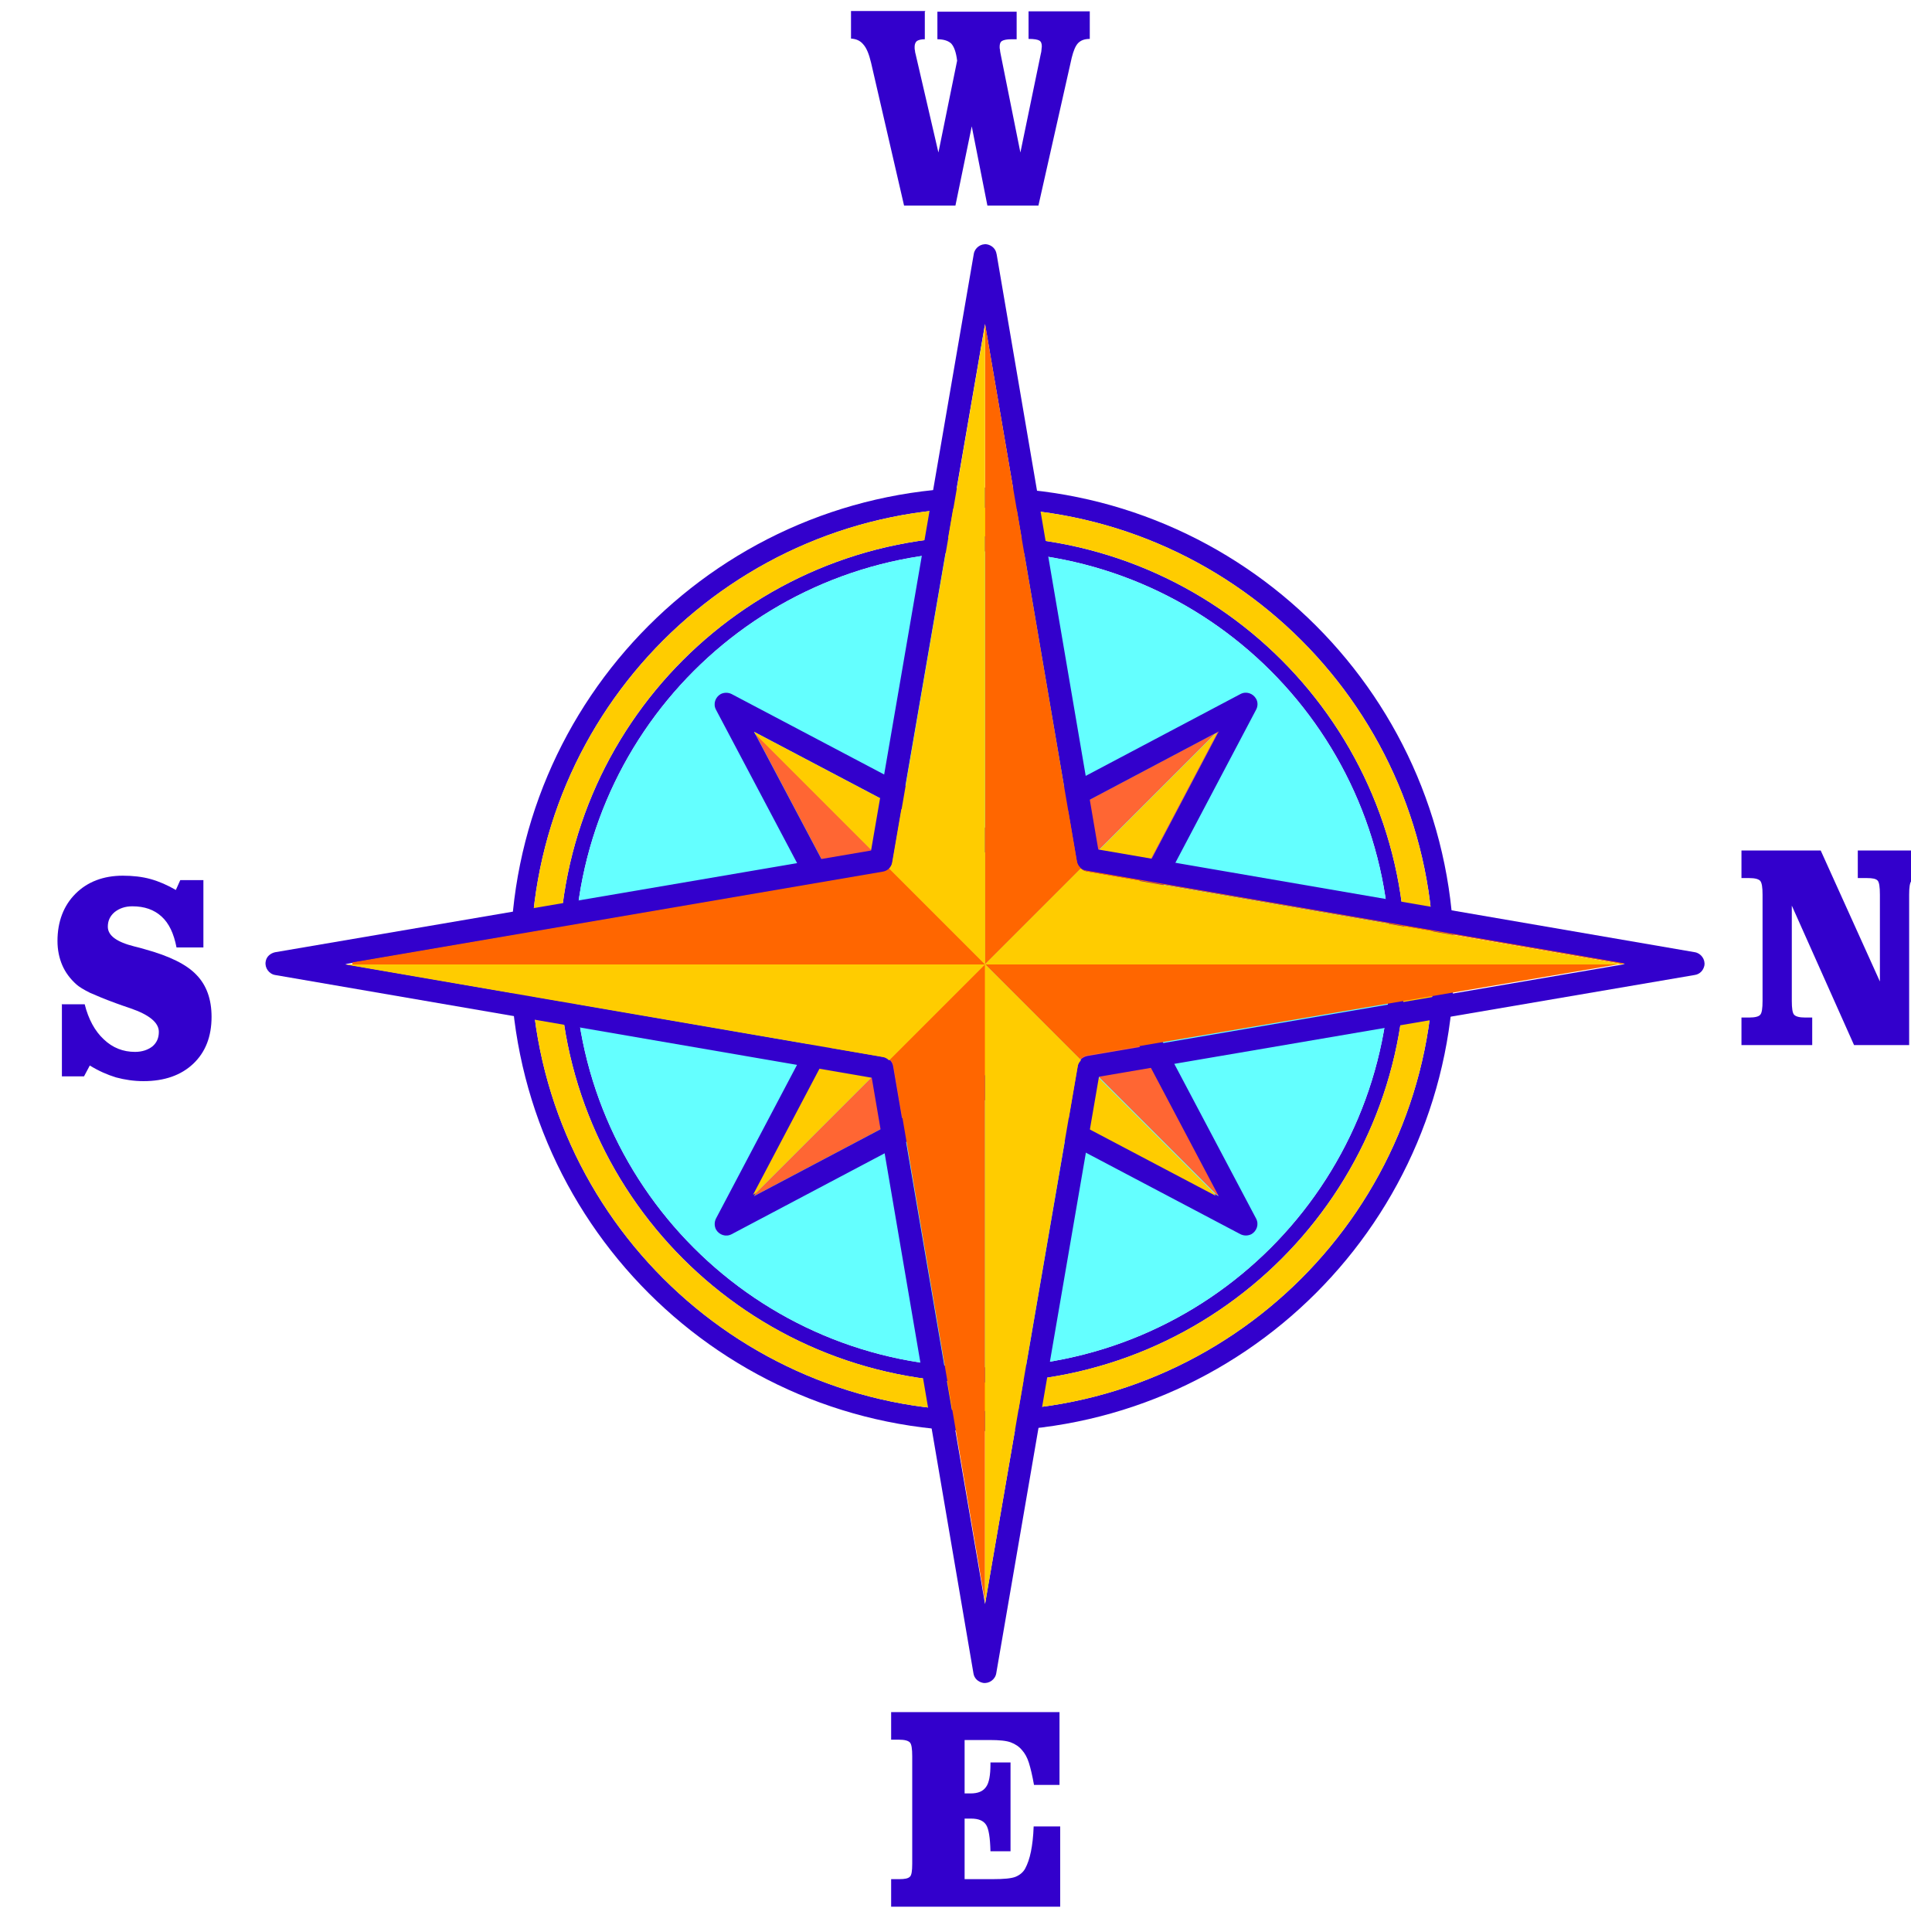
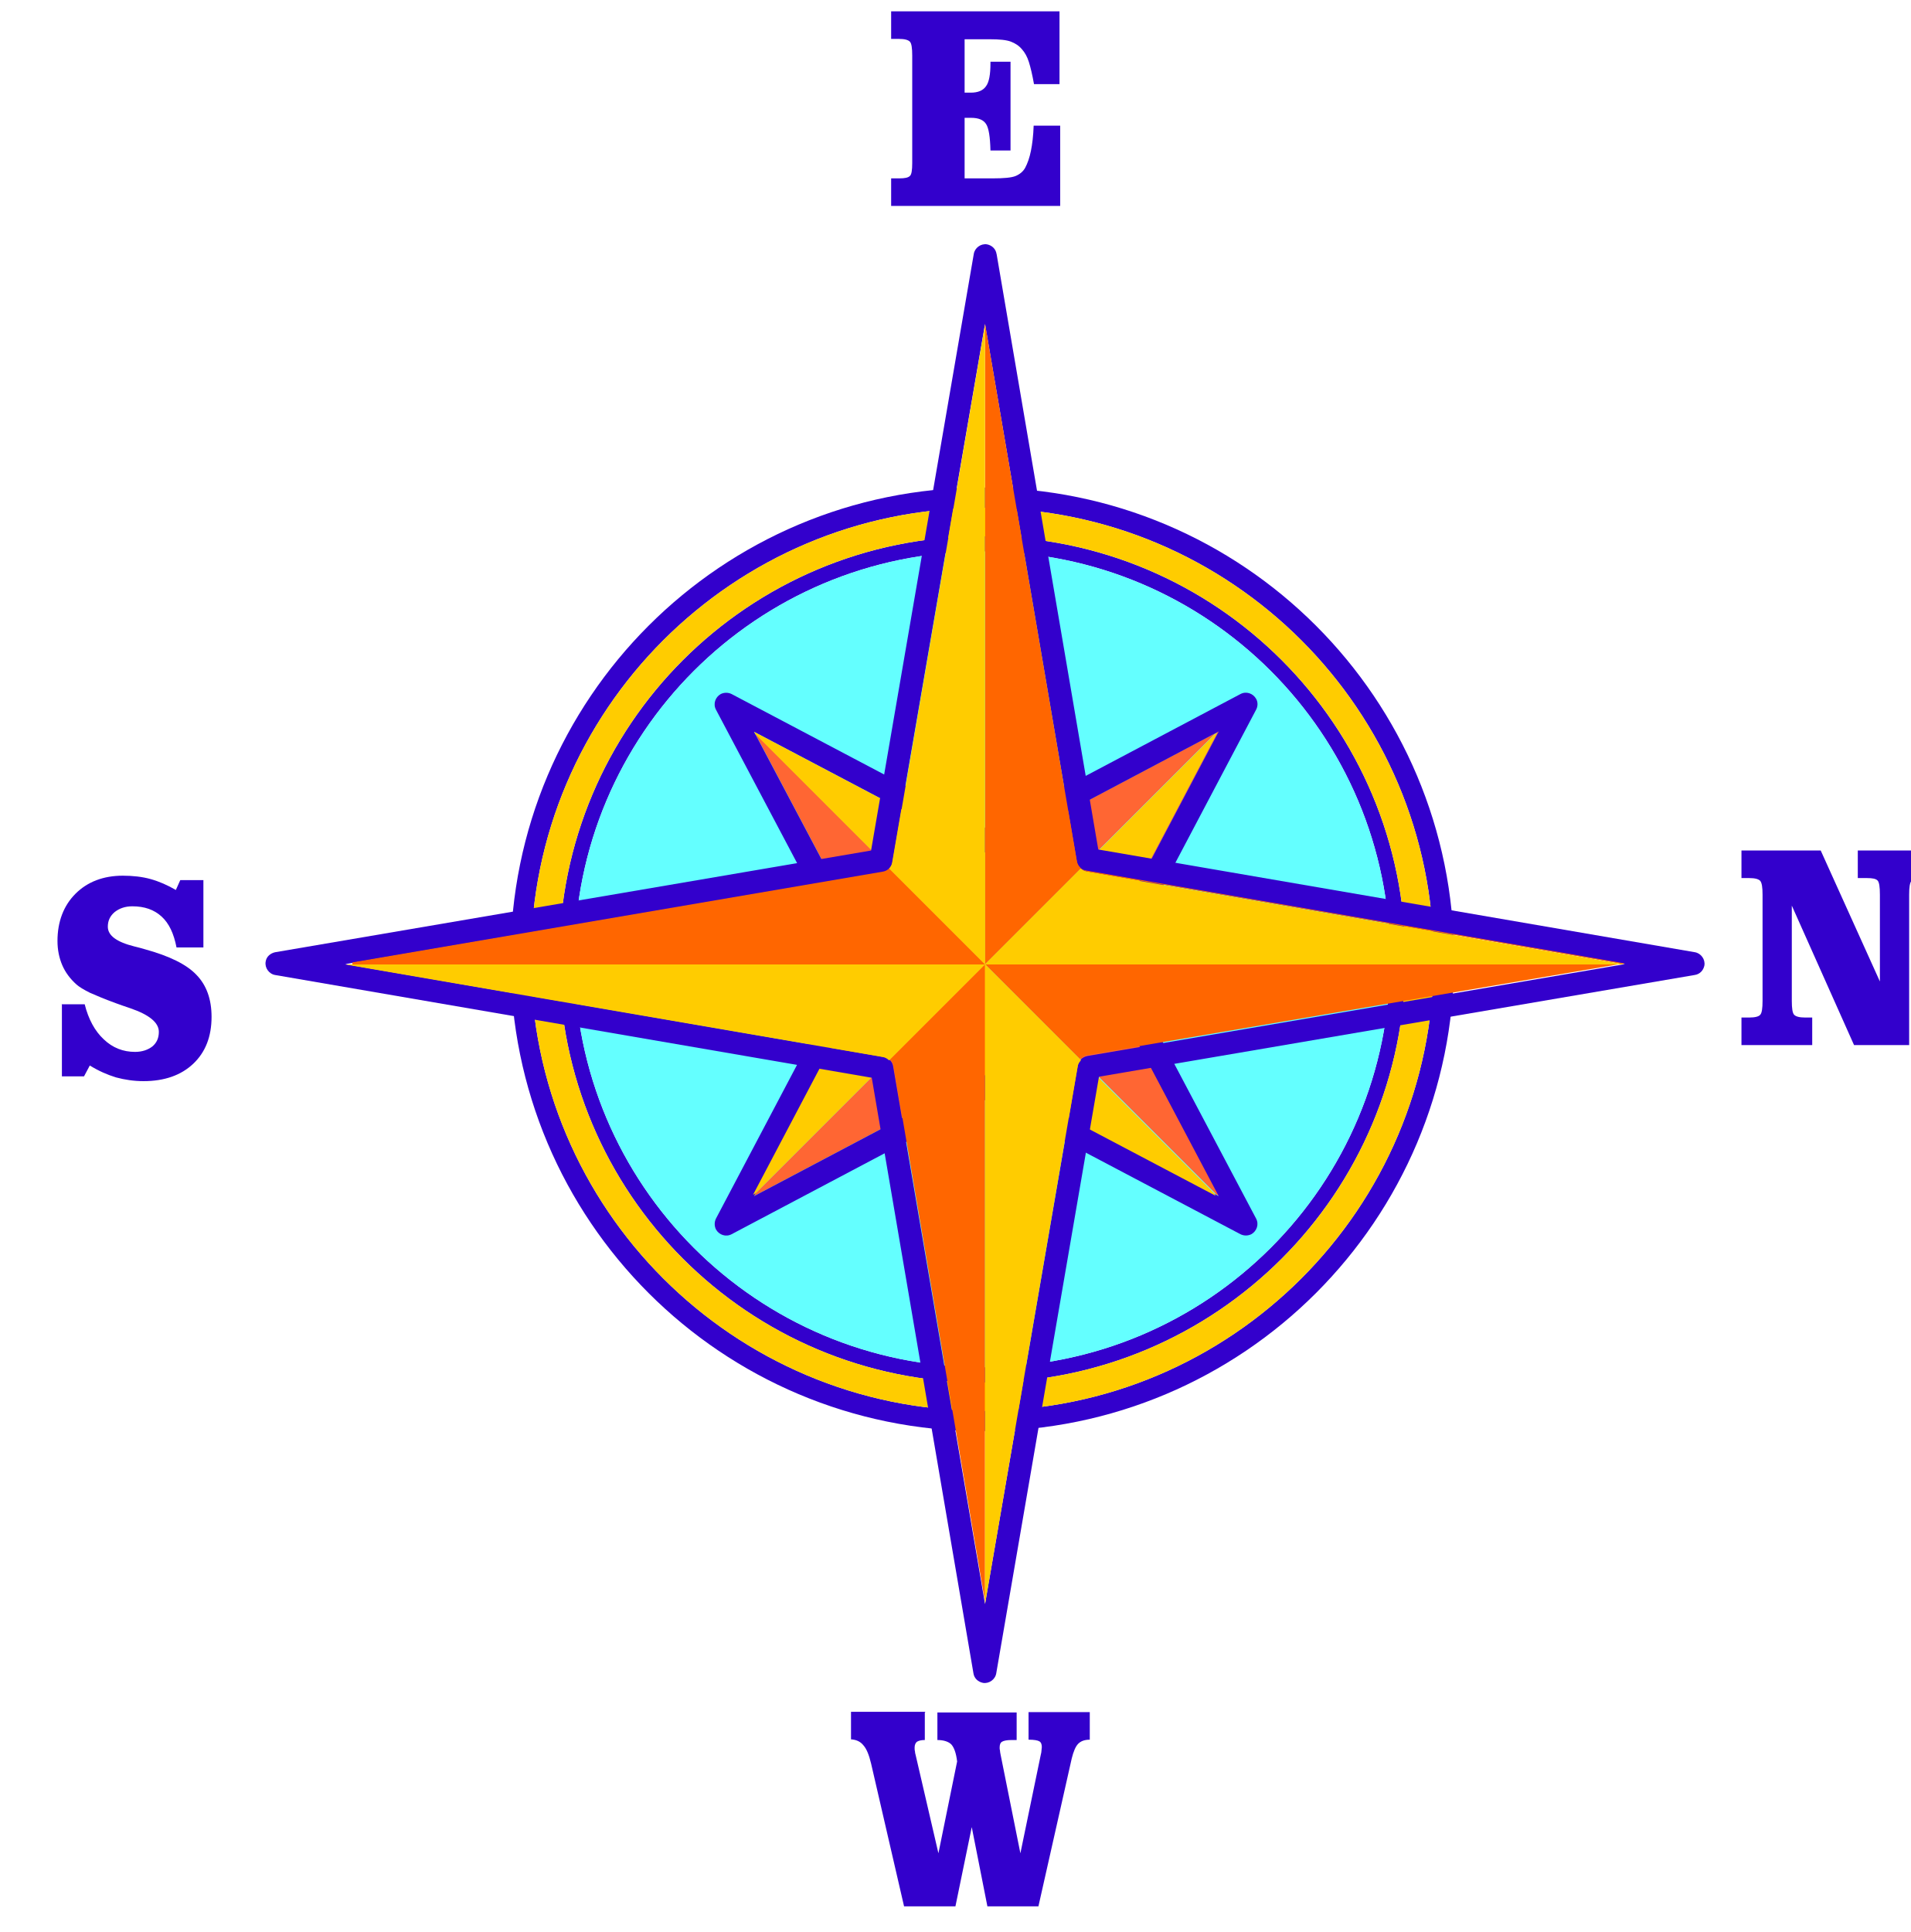
<svg xmlns="http://www.w3.org/2000/svg" xml:space="preserve" width="17.006in" height="17.193in" shape-rendering="geometricPrecision" text-rendering="geometricPrecision" image-rendering="optimizeQuality" fill-rule="evenodd" clip-rule="evenodd" viewBox="0 0 5.618 5.679">
  <g id="Layer_x0020_1">
    <path fill="#3300CC" style="transform:translate(2.5px, 2.5px)" fill-rule="nonzero" d="M2.853 0l0.174 0.385 0 -0.255c0,-0.023 -0.002,-0.037 -0.007,-0.042 -0.005,-0.005 -0.015,-0.007 -0.031,-0.007l-0.027 0 0 -0.081 0.207 0 0 0.081 -0.017 0c-0.016,0 -0.027,0.003 -0.032,0.008 -0.005,0.005 -0.007,0.019 -0.007,0.041l0 0.442 -0.162 0 -0.183 -0.41 0 0.28c0,0.022 0.002,0.036 0.007,0.041 0.005,0.005 0.015,0.008 0.032,0.008l0.021 0 0 0.081 -0.208 0 0 -0.081 0.023 0c0.017,0 0.028,-0.003 0.032,-0.008 0.005,-0.005 0.007,-0.019 0.007,-0.041l0 -0.312c0,-0.022 -0.002,-0.035 -0.007,-0.041 -0.005,-0.005 -0.015,-0.008 -0.032,-0.008l-0.023 0 0 -0.081 0.233 0z" />
    <path fill="#3300CC" style="transform:translate(-2.5px, -2.5px)" fill-rule="nonzero" d="M2.681 5.452l0.068 0c0.011,0.044 0.03,0.079 0.056,0.103 0.026,0.025 0.057,0.037 0.092,0.037 0.021,0 0.038,-0.006 0.051,-0.016 0.013,-0.011 0.019,-0.025 0.019,-0.043 0,-0.027 -0.028,-0.05 -0.083,-0.069 -0.018,-0.006 -0.032,-0.011 -0.043,-0.015 -0.033,-0.012 -0.059,-0.023 -0.077,-0.031 -0.018,-0.009 -0.031,-0.017 -0.039,-0.024 -0.019,-0.017 -0.033,-0.036 -0.042,-0.057 -0.009,-0.021 -0.014,-0.045 -0.014,-0.071 0,-0.057 0.018,-0.104 0.053,-0.139 0.035,-0.035 0.082,-0.053 0.139,-0.053 0.029,0 0.057,0.003 0.082,0.01 0.025,0.007 0.05,0.018 0.074,0.032l0.013 -0.029 0.068 0 0 0.198 -0.079 0c-0.008,-0.041 -0.022,-0.071 -0.044,-0.091 -0.022,-0.02 -0.05,-0.03 -0.086,-0.03 -0.021,0 -0.038,0.006 -0.052,0.017 -0.014,0.012 -0.02,0.026 -0.02,0.043 0,0.026 0.026,0.045 0.078,0.058 0.013,0.003 0.023,0.006 0.03,0.008 0.073,0.02 0.124,0.045 0.153,0.076 0.029,0.03 0.044,0.071 0.044,0.123 0,0.058 -0.018,0.104 -0.054,0.138 -0.036,0.034 -0.085,0.051 -0.146,0.051 -0.028,0 -0.055,-0.004 -0.081,-0.011 -0.026,-0.008 -0.051,-0.019 -0.077,-0.035l-0.017 0.032 -0.065 0 0 -0.213z" />
-     <path fill="#3300CC" style="transform:translate(-2.5px, 2.5px)" fill-rule="nonzero" d="M5.615 2.534l0 0.213 -0.075 0c-0.005,-0.028 -0.01,-0.049 -0.015,-0.065 -0.005,-0.016 -0.012,-0.028 -0.02,-0.037 -0.009,-0.011 -0.02,-0.018 -0.033,-0.023 -0.013,-0.005 -0.034,-0.007 -0.062,-0.007l-0.014 0 -0.06 0 0 0.157 0.018 0c0.021,0 0.036,-0.006 0.045,-0.019 0.009,-0.012 0.013,-0.035 0.013,-0.067l0 -0.005 0.059 0 0 0.261 -0.059 0c-0.001,-0.04 -0.005,-0.066 -0.013,-0.078 -0.008,-0.012 -0.022,-0.018 -0.044,-0.018l-0.019 0 0 0.178 0.083 0c0.032,0 0.055,-0.002 0.067,-0.007 0.012,-0.005 0.022,-0.013 0.028,-0.024 0.007,-0.013 0.013,-0.03 0.017,-0.05 0.004,-0.02 0.007,-0.044 0.008,-0.074l0.078 0 0 0.236 -0.497 0 0 -0.081 0.024 0c0.016,0 0.026,-0.002 0.031,-0.007 0.005,-0.004 0.007,-0.017 0.007,-0.038l0 -0.004 0 -0.312c0,-0.022 -0.002,-0.036 -0.007,-0.041 -0.005,-0.005 -0.015,-0.008 -0.032,-0.008l-0.023 0 0 -0.081 0.495 0z" />
-     <path fill="#3300CC" style="transform:translate(2.5px, -2.5px)" fill-rule="nonzero" d="M0.219 2.534l0 0.081c-0.011,0 -0.018,0.002 -0.023,0.005 -0.004,0.003 -0.007,0.009 -0.007,0.017 0,0.004 0,0.008 0.001,0.011 0,0.004 0.001,0.007 0.002,0.011l0.067 0.289 0.055 -0.27c-0.003,-0.025 -0.009,-0.041 -0.017,-0.05 -0.008,-0.008 -0.022,-0.013 -0.041,-0.013l0 -0.081 0.233 0 0 0.081 -0.015 0c-0.014,0 -0.023,0.002 -0.028,0.005 -0.005,0.003 -0.007,0.009 -0.007,0.017 0,0.003 0,0.006 0.001,0.009 0,0.003 0.001,0.008 0.002,0.013l0.058 0.289 0.06 -0.29c0.001,-0.004 0.002,-0.008 0.002,-0.012 0,-0.004 0.001,-0.007 0.001,-0.01 0,-0.008 -0.002,-0.014 -0.007,-0.017 -0.005,-0.003 -0.015,-0.005 -0.032,-0.005l0 -0.081 0.18 0 0 0.081c-0.015,0 -0.026,0.004 -0.034,0.012 -0.008,0.008 -0.014,0.023 -0.019,0.043l-0.098 0.435 -0.15 0 -0.046 -0.233 -0.048 0.233 -0.151 0 -0.097 -0.42c-0.006,-0.025 -0.013,-0.043 -0.023,-0.054 -0.009,-0.011 -0.021,-0.016 -0.036,-0.017l0 -0.081 0.219 0z" />
+     <path fill="#3300CC" style="transform:translate(-2.5px, -2.5px)" fill-rule="nonzero" d="M5.615 2.534l0 0.213 -0.075 0c-0.005,-0.028 -0.01,-0.049 -0.015,-0.065 -0.005,-0.016 -0.012,-0.028 -0.02,-0.037 -0.009,-0.011 -0.02,-0.018 -0.033,-0.023 -0.013,-0.005 -0.034,-0.007 -0.062,-0.007l-0.014 0 -0.06 0 0 0.157 0.018 0c0.021,0 0.036,-0.006 0.045,-0.019 0.009,-0.012 0.013,-0.035 0.013,-0.067l0 -0.005 0.059 0 0 0.261 -0.059 0c-0.001,-0.04 -0.005,-0.066 -0.013,-0.078 -0.008,-0.012 -0.022,-0.018 -0.044,-0.018l-0.019 0 0 0.178 0.083 0c0.032,0 0.055,-0.002 0.067,-0.007 0.012,-0.005 0.022,-0.013 0.028,-0.024 0.007,-0.013 0.013,-0.03 0.017,-0.05 0.004,-0.02 0.007,-0.044 0.008,-0.074l0.078 0 0 0.236 -0.497 0 0 -0.081 0.024 0c0.016,0 0.026,-0.002 0.031,-0.007 0.005,-0.004 0.007,-0.017 0.007,-0.038l0 -0.004 0 -0.312c0,-0.022 -0.002,-0.036 -0.007,-0.041 -0.005,-0.005 -0.015,-0.008 -0.032,-0.008l-0.023 0 0 -0.081 0.495 0z" />
+     <path fill="#3300CC" style="transform:translate(2.5px, 2.5px)" fill-rule="nonzero" d="M0.219 2.534l0 0.081c-0.011,0 -0.018,0.002 -0.023,0.005 -0.004,0.003 -0.007,0.009 -0.007,0.017 0,0.004 0,0.008 0.001,0.011 0,0.004 0.001,0.007 0.002,0.011l0.067 0.289 0.055 -0.27c-0.003,-0.025 -0.009,-0.041 -0.017,-0.05 -0.008,-0.008 -0.022,-0.013 -0.041,-0.013l0 -0.081 0.233 0 0 0.081 -0.015 0c-0.014,0 -0.023,0.002 -0.028,0.005 -0.005,0.003 -0.007,0.009 -0.007,0.017 0,0.003 0,0.006 0.001,0.009 0,0.003 0.001,0.008 0.002,0.013l0.058 0.289 0.06 -0.29c0.001,-0.004 0.002,-0.008 0.002,-0.012 0,-0.004 0.001,-0.007 0.001,-0.01 0,-0.008 -0.002,-0.014 -0.007,-0.017 -0.005,-0.003 -0.015,-0.005 -0.032,-0.005l0 -0.081 0.18 0 0 0.081c-0.015,0 -0.026,0.004 -0.034,0.012 -0.008,0.008 -0.014,0.023 -0.019,0.043l-0.098 0.435 -0.15 0 -0.046 -0.233 -0.048 0.233 -0.151 0 -0.097 -0.42c-0.006,-0.025 -0.013,-0.043 -0.023,-0.054 -0.009,-0.011 -0.021,-0.016 -0.036,-0.017l0 -0.081 0.219 0z" />
    <path fill="#3300CC" fill-rule="nonzero" d="M2.888 1.433l1.43054e-005 0 0 0c0.383,3.90147e-006 0.73,0.155 0.981,0.406 0.251,0.251 0.406,0.598 0.406,0.981l0 0 0 3.12117e-005 0 1.56059e-005 -0 0c-3.90147e-006,0.383 -0.155,0.73 -0.406,0.981 -0.251,0.251 -0.598,0.406 -0.981,0.406l0 0 -3.12117e-005 0 -1.56059e-005 0 0 -0c-0.383,-3.90147e-006 -0.73,-0.155 -0.981,-0.406 -0.251,-0.251 -0.406,-0.598 -0.406,-0.981l-0 0 0 -3.25122e-005 0 -1.43054e-005 0 0c3.90147e-006,-0.383 0.155,-0.73 0.406,-0.981 0.251,-0.251 0.598,-0.406 0.981,-0.406l0 -0 3.25122e-005 0zm1.43054e-005 0.06l0 0 -1.43054e-005 0 -3.25122e-005 0 0 -0c-0.366,5.20195e-006 -0.698,0.149 -0.938,0.389 -0.24,0.24 -0.389,0.572 -0.389,0.938l0 0 0 1.43054e-005 0 3.25122e-005 -0 0c6.50244e-006,0.366 0.149,0.698 0.389,0.938 0.24,0.24 0.572,0.389 0.938,0.389l0 -0 1.56059e-005 0 3.12117e-005 0 0 0c0.366,-6.50244e-006 0.698,-0.149 0.938,-0.389 0.24,-0.24 0.389,-0.572 0.389,-0.938l-0 0 0 -1.56059e-005 0 -3.12117e-005 0 0c-6.50244e-006,-0.366 -0.149,-0.698 -0.389,-0.938 -0.24,-0.24 -0.572,-0.389 -0.938,-0.389z" />
    <path fill="#3300CC" fill-rule="nonzero" d="M2.888 1.576l1.43054e-005 0 0 8.97337e-005c0.344,3.90147e-006 0.655,0.139 0.88,0.364 0.225,0.225 0.364,0.536 0.364,0.88l8.97337e-005 0 0 3.12117e-005 0 1.56059e-005 -8.97337e-005 0c-3.90147e-006,0.344 -0.139,0.655 -0.364,0.88 -0.225,0.225 -0.536,0.364 -0.88,0.364l0 8.97337e-005 -3.12117e-005 0 -1.56059e-005 0 0 -8.97337e-005c-0.344,-3.90147e-006 -0.655,-0.139 -0.88,-0.364 -0.225,-0.225 -0.364,-0.536 -0.364,-0.88l-8.97337e-005 0 0 -3.25122e-005 0 -1.43054e-005 8.97337e-005 0c3.90147e-006,-0.344 0.139,-0.655 0.364,-0.88 0.225,-0.225 0.536,-0.364 0.88,-0.364l0 -8.97337e-005 3.25122e-005 0zm1.43054e-005 0.045l0 8.97337e-005 -1.43054e-005 0 -3.25122e-005 0 0 -8.97337e-005c-0.331,6.50244e-006 -0.631,0.134 -0.848,0.351 -0.217,0.217 -0.351,0.517 -0.351,0.848l8.97337e-005 0 0 1.43054e-005 0 3.25122e-005 -8.97337e-005 0c6.50244e-006,0.331 0.134,0.631 0.351,0.848 0.217,0.217 0.517,0.351 0.848,0.351l0 -8.97337e-005 1.56059e-005 0 3.12117e-005 0 0 8.97337e-005c0.331,-5.20195e-006 0.631,-0.134 0.848,-0.351 0.217,-0.217 0.351,-0.517 0.351,-0.848l-8.97337e-005 0 0 -1.56059e-005 0 -3.12117e-005 8.97337e-005 0c-6.50244e-006,-0.331 -0.134,-0.631 -0.351,-0.848 -0.217,-0.217 -0.517,-0.351 -0.848,-0.351z" />
    <path fill="#FFCC00" d="M2.888 1.493l-4.68176e-005 0c-0.366,5.20195e-006 -0.698,0.149 -0.938,0.389 -0.24,0.24 -0.389,0.572 -0.389,0.938l0 4.68176e-005c6.50244e-006,0.366 0.149,0.698 0.389,0.938 0.24,0.24 0.572,0.389 0.938,0.389l4.68176e-005 0c0.366,-6.50244e-006 0.698,-0.149 0.938,-0.389 0.24,-0.24 0.389,-0.572 0.389,-0.938l0 -4.68176e-005c-6.50244e-006,-0.366 -0.149,-0.698 -0.389,-0.938 -0.24,-0.24 -0.572,-0.389 -0.938,-0.389zm0 0.083c0.344,3.90147e-006 0.655,0.139 0.88,0.364 0.225,0.225 0.364,0.536 0.364,0.88l0 4.68176e-005c-3.90147e-006,0.344 -0.139,0.655 -0.364,0.88 -0.225,0.225 -0.536,0.364 -0.88,0.364l-4.68176e-005 0c-0.344,-3.90147e-006 -0.655,-0.139 -0.88,-0.364 -0.225,-0.225 -0.364,-0.536 -0.364,-0.88l0 -4.68176e-005c3.90147e-006,-0.344 0.139,-0.655 0.364,-0.88 0.225,-0.225 0.536,-0.364 0.88,-0.364l4.68176e-005 0z" />
    <path fill="#64FFFF" d="M2.888 1.621l0 8.97337e-005 -1.43054e-005 0 -3.25122e-005 0 0 -8.97337e-005c-0.331,6.50244e-006 -0.631,0.134 -0.848,0.351 -0.217,0.217 -0.351,0.517 -0.351,0.848l8.97337e-005 0 0 1.43054e-005 0 3.25122e-005 -8.97337e-005 0c6.50244e-006,0.331 0.134,0.631 0.351,0.848 0.217,0.217 0.517,0.351 0.848,0.351l0 -8.97337e-005 1.56059e-005 0 3.12117e-005 0 0 8.97337e-005c0.331,-5.20195e-006 0.631,-0.134 0.848,-0.351 0.217,-0.217 0.351,-0.517 0.351,-0.848l-8.97337e-005 0 0 -1.56059e-005 0 -3.12117e-005 8.97337e-005 0c-6.50244e-006,-0.331 -0.134,-0.631 -0.351,-0.848 -0.217,-0.217 -0.517,-0.351 -0.848,-0.351z" />
    <path fill="#FF6633" d="M2.221 2.158l0.348 0.658c0.003,0.005 0.004,0.011 0.004,0.017l0.323 0 -0.674 0.674 -0.005 0.009 0.666 -0.352 3.90147e-006 5.20195e-006c0.005,-0.003 0.011,-0.004 0.018,-0.004 -0.001,-0 -0.003,-0.001 -0.004,-0.001l0 -0.327 0.675 0.675 0.002 0.003 0.01 0.005 -0.352 -0.666 2.60098e-006 0c-0.005,-0.01 -0.005,-0.021 -2.60098e-006,-0.032l0.352 -0.668 -0.665 0.352c-0.006,0.004 -0.014,0.005 -0.022,0.004l1.82068e-005 3.90147e-006 0 0.327 -0.675 -0.675zm0.667 0.346l-0.001 -0c0,0 0.001,0 0.001,0zm0.338 0.318l0.352 -0.668 -0.007 0.004 -0.675 0.675 0.327 0c0.001,-0.004 0.002,-0.007 0.004,-0.011z" />
    <path fill="#3300CC" fill-rule="nonzero" d="M2.151 2.04l0.749 0.395 0.747 -0.395c0.017,-0.009 0.037,-0.002 0.046,0.014 0.006,0.01 0.005,0.023 -0,0.032l-0.395 0.749 0.395 0.747c0.009,0.017 0.002,0.037 -0.014,0.046 -0.01,0.005 -0.022,0.005 -0.032,-0l-0.749 -0.395 -0.747 0.395c-0.017,0.009 -0.037,0.002 -0.046,-0.014 -0.005,-0.01 -0.005,-0.022 6.50244e-006,-0.032l-6.50244e-006 -3.90147e-006 0.395 -0.749 -0.395 -0.747c-0.009,-0.017 -0.002,-0.037 0.014,-0.046 0.01,-0.005 0.022,-0.005 0.032,2.60098e-006l0 -2.60098e-006zm0.734 0.463l-0.668 -0.352 0.352 0.665c0.005,0.01 0.006,0.022 0,0.032l-0.352 0.668 0.666 -0.352 3.90147e-006 5.20195e-006c0.01,-0.005 0.021,-0.005 0.032,-5.20195e-006l0.668 0.352 -0.352 -0.666 2.60098e-006 0c-0.005,-0.01 -0.005,-0.021 -2.60098e-006,-0.032l0.352 -0.668 -0.665 0.352c-0.01,0.005 -0.022,0.006 -0.032,0z" />
    <g id="_93173952">
      <path id="_72956832" fill="#FFCC00" d="M2.885 2.503l-0.668 -0.352 0.004 0.007 0.675 0.675 0 -0.327c-0.004,-0.001 -0.007,-0.002 -0.011,-0.004z" />
      <path id="_93414536" fill="#FFCC00" d="M2.566 2.844l-0.352 0.668 0.007 -0.004 0.675 -0.675 -0.327 0c-0.001,0.004 -0.002,0.007 -0.004,0.011z" />
      <path id="_111101744" fill="#FFCC00" d="M2.906 3.163l0.668 0.352 -0.004 -0.007 -0.675 -0.675 0 0.327c0.004,0.001 0.007,0.002 0.011,0.004z" />
      <path id="_93176752" fill="#FFCC00" d="M3.226 2.823l0.352 -0.668 -0.007 0.004 -0.675 0.675 0.327 0c0.001,-0.004 0.002,-0.007 0.004,-0.011z" />
    </g>
    <path fill="#3300CC" fill-rule="nonzero" d="M2.93 0.746l0.299 1.751 1.754 0.302c0.018,0.003 0.031,0.021 0.028,0.039 -0.003,0.015 -0.014,0.026 -0.029,0.028l-1.751 0.299 -0.302 1.754c-0.003,0.018 -0.021,0.031 -0.039,0.028 -0.015,-0.003 -0.026,-0.014 -0.028,-0.028l-0.299 -1.751 -1.754 -0.302c-0.018,-0.003 -0.031,-0.021 -0.028,-0.039 0.002,-0.015 0.014,-0.025 0.028,-0.028l1.752 -0.299 0.302 -1.754c0.003,-0.018 0.021,-0.031 0.039,-0.028 0.015,0.003 0.026,0.014 0.028,0.029zm0.236 1.786l-0.27 -1.58 -0.273 1.583c-0.002,0.014 -0.013,0.026 -0.028,0.029l-1.58 0.27 1.583 0.273c0.014,0.002 0.026,0.013 0.028,0.028l0.27 1.58 0.273 -1.583c0.002,-0.014 0.013,-0.025 0.028,-0.028l1.58 -0.27 -1.583 -0.273c-0.014,-0.002 -0.026,-0.013 -0.028,-0.028z" />
    <path fill="#FF6600" d="M2.896 4.713l0.272 -1.577c0,-0.002 0.001,-0.003 0.001,-0.005l-0.273 1.582 -0 -0.001z" />
    <path fill="#FF6600" d="M2.617 3.114l0.279 -0.279 -1.86 0 0 -0.006 1.56 -0.267c0.007,-0.001 0.014,-0.005 0.019,-0.01l-0.001 0.001 0.282 0.282 0 -1.881 0 -0.003 0.27 1.58c0.003,0.015 0.014,0.026 0.028,0.028l1.583 0.273 -0.008 0.001 -1.572 -0.271c-0.007,-0.001 -0.014,-0.005 -0.019,-0.01l-0.282 0.282 1.865 0 -1.564 0.267c-0.009,0.001 -0.016,0.006 -0.021,0.013l-0.28 -0.28 0 1.874 -0.269 -1.576c-0.001,-0.007 -0.005,-0.014 -0.01,-0.019z" />
    <g id="_93177064">
      <path id="_93174336" fill="#FFCC00" d="M2.896 0.954l-0.272 1.58c-0.001,0.007 -0.005,0.014 -0.01,0.019l0.282 0.282 0 -1.881z" />
      <path id="_93414920" fill="#FFCC00" d="M1.015 2.835l1.58 0.272c0.007,0.001 0.014,0.005 0.019,0.01l0.282 -0.282 -1.881 0z" />
      <path id="_93174968" fill="#FFCC00" d="M2.896 4.716l0.272 -1.58c0.001,-0.007 0.005,-0.014 0.01,-0.019l-0.282 -0.282 0 1.881z" />
      <path id="_93175640" fill="#FFCC00" d="M4.777 2.835l-1.58 -0.272c-0.007,-0.001 -0.014,-0.005 -0.019,-0.01l-0.282 0.282 1.881 0z" />
    </g>
  </g>
</svg>
